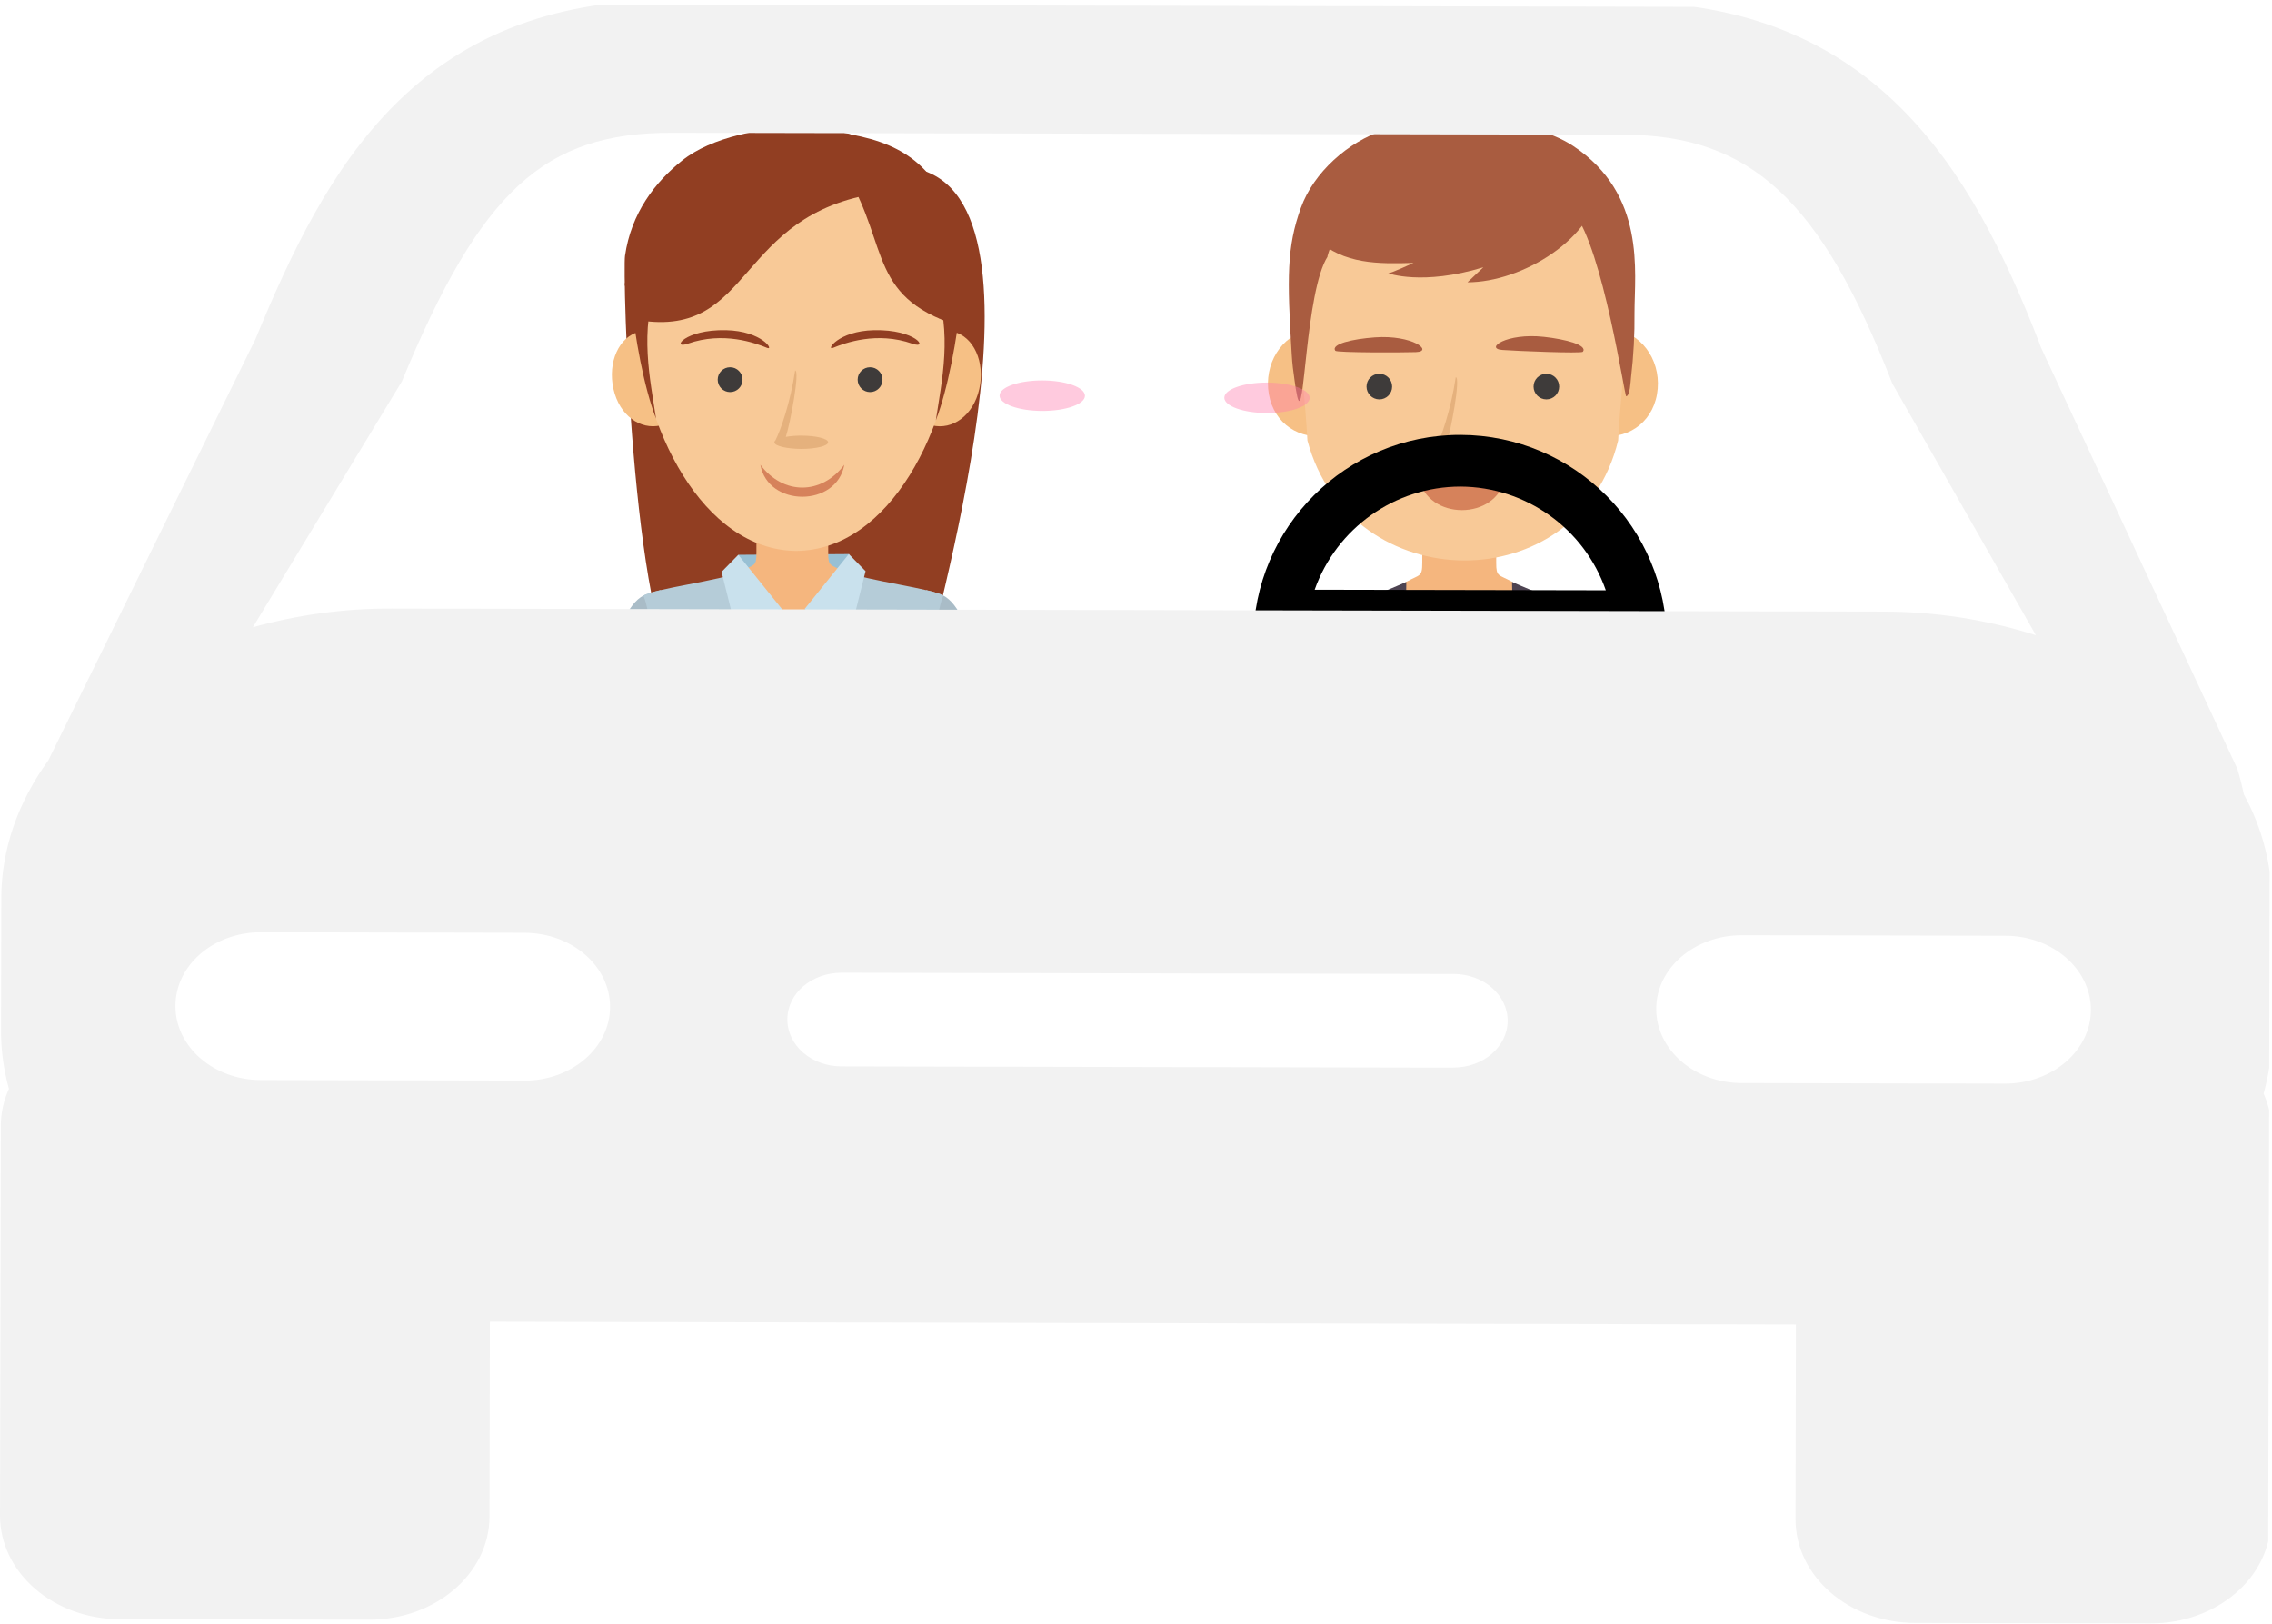
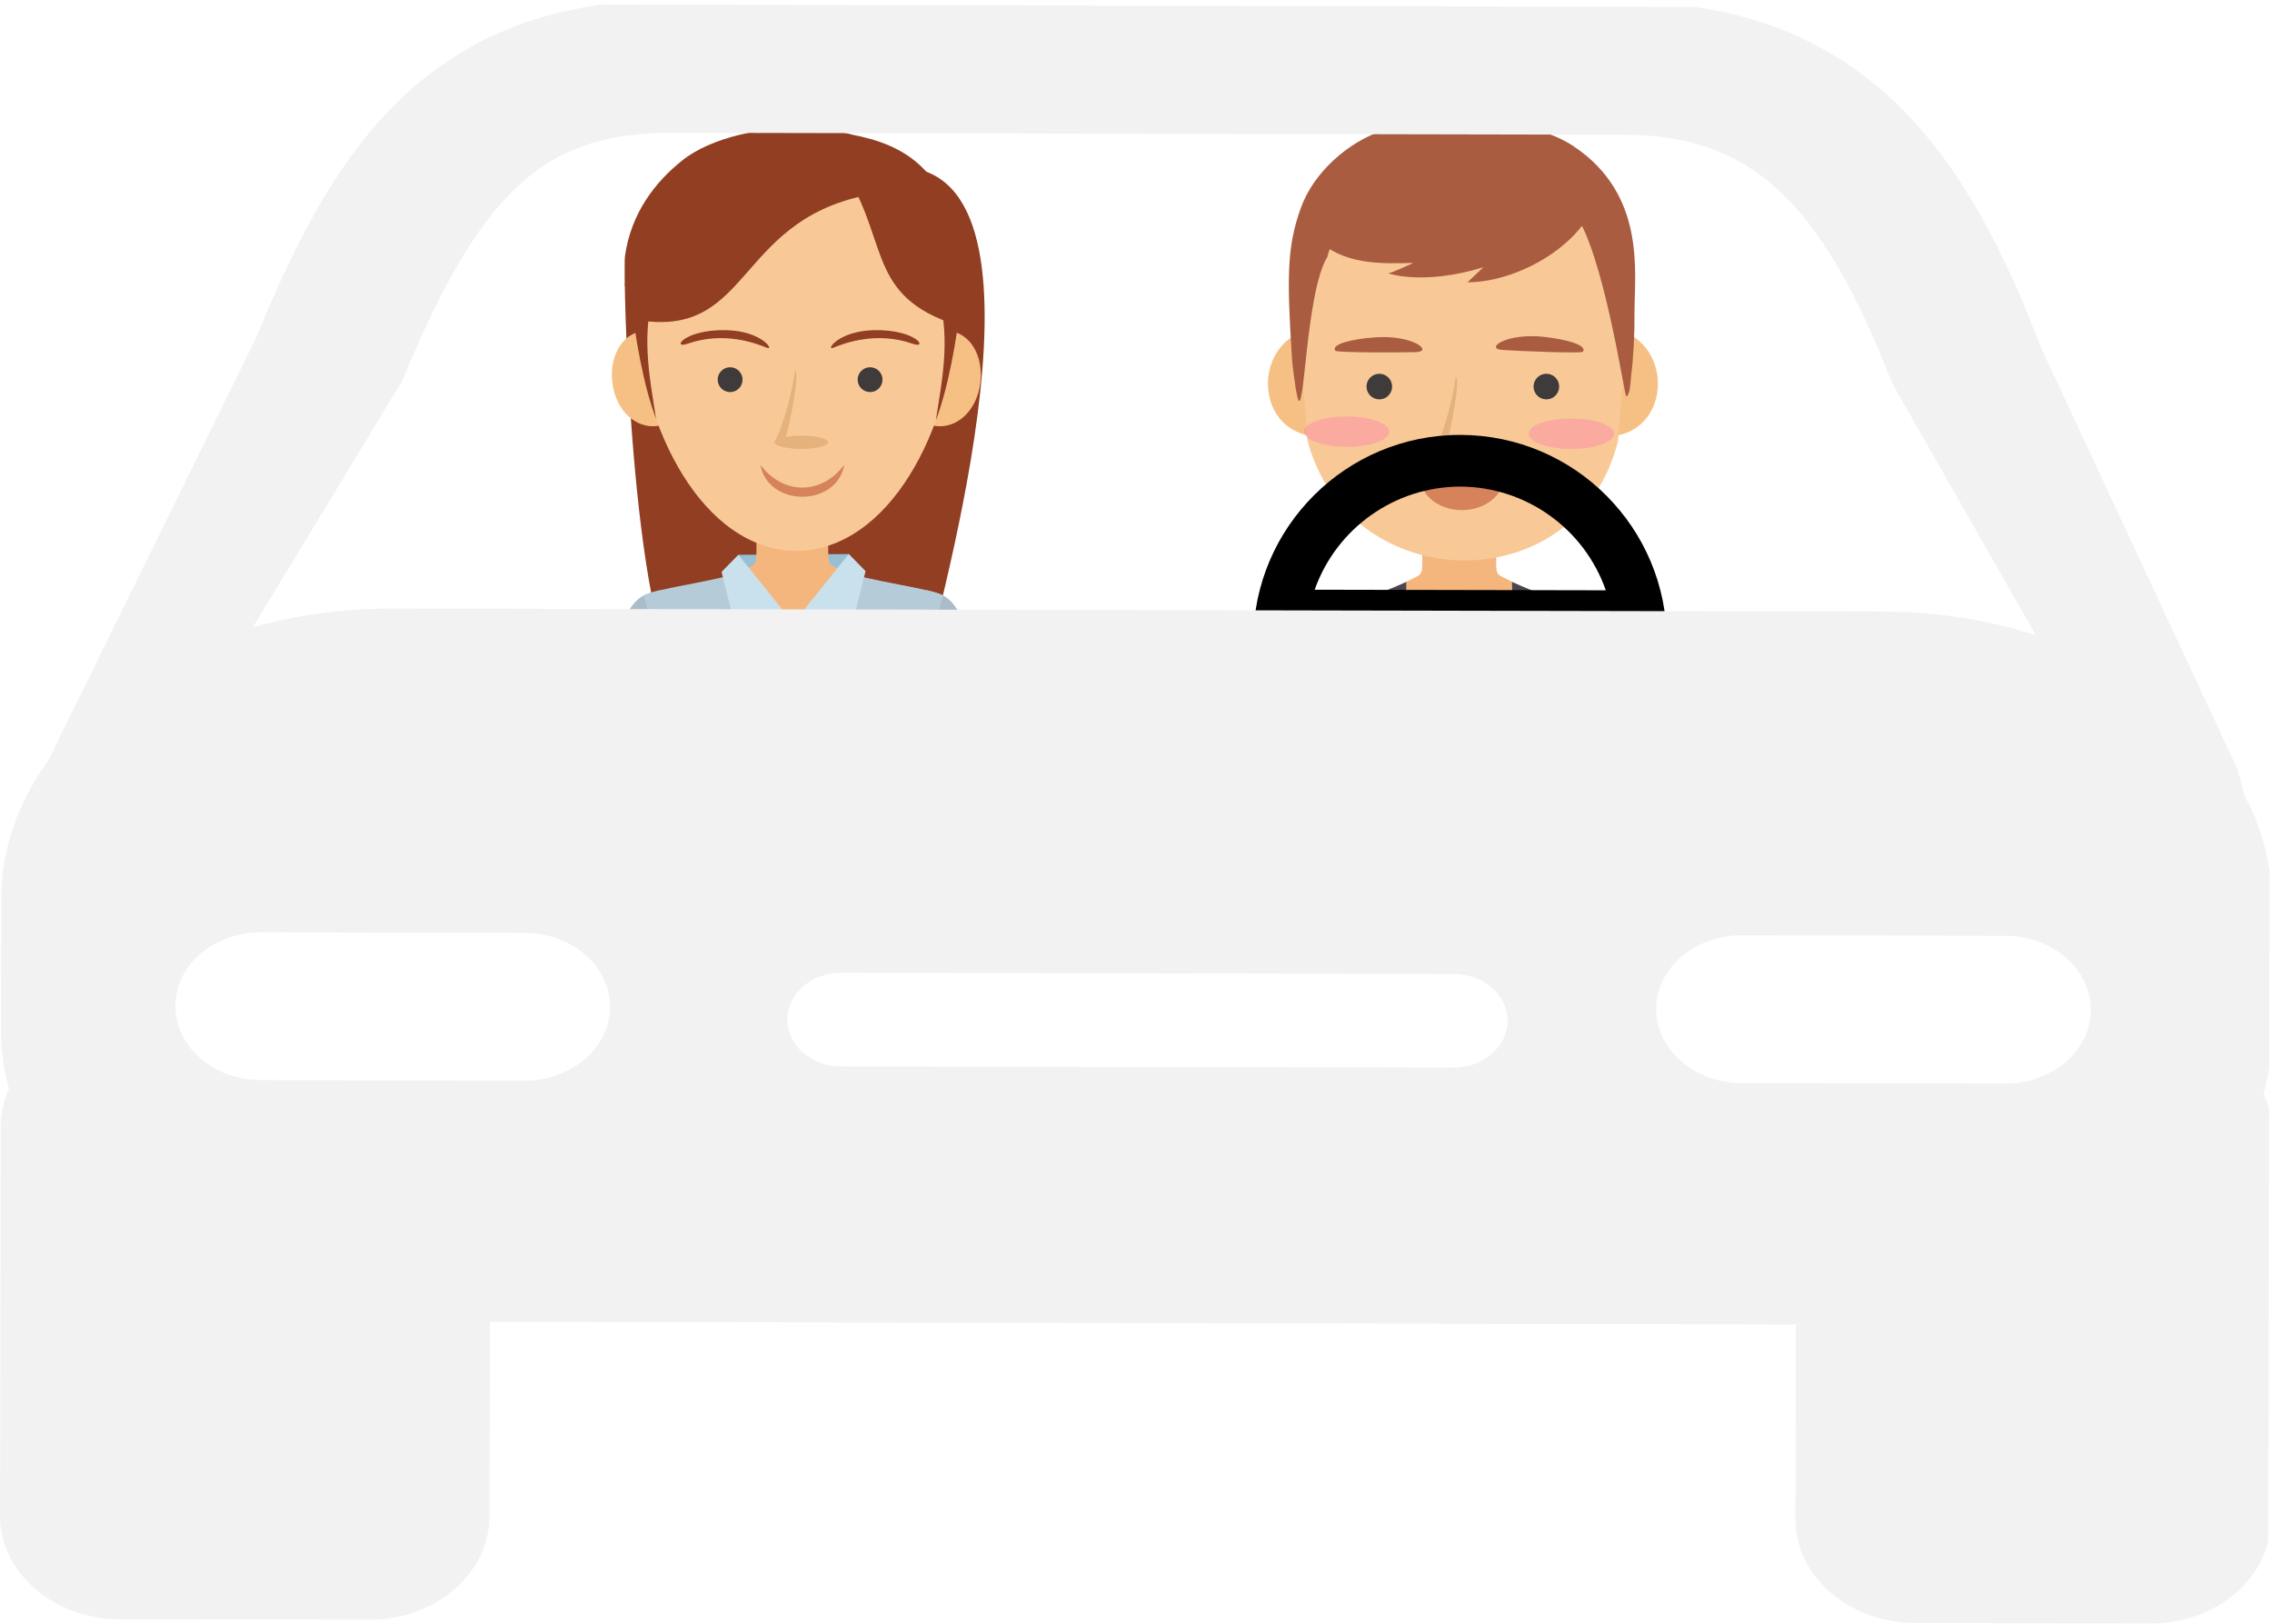
<svg xmlns="http://www.w3.org/2000/svg" viewBox="0 0 821.27 586.81">
  <defs>
    <style>.cls-1{fill:none;}.cls-2{fill:#913e22;}.cls-10,.cls-11,.cls-12,.cls-13,.cls-14,.cls-15,.cls-16,.cls-2,.cls-3,.cls-4,.cls-5,.cls-6,.cls-7,.cls-8,.cls-9{fill-rule:evenodd;}.cls-3{fill:#a9bcc7;}.cls-4{fill:#98c0d4;}.cls-5{fill:#f5b67e;}.cls-6{fill:#b5ccd8;}.cls-7{fill:#f6c085;}.cls-8{fill:#f8c997;}.cls-9{fill:#abc3cf;}.cls-10{fill:#c9e1ed;}.cls-11{fill:#3e3b3a;}.cls-12{fill:#d6825b;}.cls-13{fill:#e5b17d;}.cls-14{fill:#443d47;}.cls-15{fill:#4d4351;}.cls-16{fill:#a95c40;}.cls-17{clip-path:url(#clip-path);}.cls-18{fill:#f2f2f2;}.cls-19{fill:#ff7bac;opacity:0.4;}</style>
    <clipPath id="clip-path" transform="translate(-0.08)">
      <rect class="cls-1" x="118.29" y="-115.64" width="584.53" height="819.91" transform="translate(115.4 704.26) rotate(-89.88)" />
    </clipPath>
  </defs>
  <g id="圖層_2" data-name="圖層 2">
-     <g id="圖層_2-2" data-name="圖層 2">
+     <g id="圖層_11" data-name="圖層 11">
      <path class="cls-2" d="M230.74,123.68c3.07,30.69-.17,89.93,23.65,106,36.28,24.41,26.42,26.18,60.43,1.13S344.39,164.83,344.18,120Z" transform="translate(-0.08)" />
      <path class="cls-2" d="M316.66,61.26c71.3-14.1,25.47,147.26,17.68,181.12-3.38,14.69-8.32,11-21.19-10.39,0,0,24.72-60.67,26.42-95.09s-10.43-46.25-17.83-59.25S316.66,61.26,316.66,61.26Z" transform="translate(-0.08)" />
      <path class="cls-2" d="M324.12,63c2.21,19.5-3,21.87-18.7,32.28s-22.51,10.41-20,9.14,14.65-22.31,14.65-22.31-16.35,13.17-32.92,19.76-22.52,4-22.52,4,14.66-19.11,12.75-17.63-15.93,10.62-17.84,14.87-6,23.35-3.66,44.37c1.56,14.09,29.9,58.15,30.4,78.86.25,10.44-15.13,25.82-19.66,20.6C228.28,225.74,225.11,98.53,226,92.49,228.21,77,236.94,65.75,246.7,58,267.59,41.32,321.71,41.79,324.12,63Z" transform="translate(-0.08)" />
      <path class="cls-3" d="M311.72,236l28.12-21.23c12.31,4.06,15.86,39,17.12,55.28H327.53Z" transform="translate(-0.08)" />
      <path class="cls-4" d="M265,217.86c.29-2.23,2-17.31,2-17.31l40-.27-.54,12.41Z" transform="translate(-0.08)" />
      <path class="cls-5" d="M286.51,191.7h-13v8.2c0,5.09-.84,4-5.6,6.68,0,0-4.59,3.77-6,4.21,5.77,18.58,9.95,42.47,21.23,59.23h6.7c11.28-16.76,15.45-40.65,21.22-59.23-1.4-.44-6-4.21-6-4.21-4.76-2.64-5.61-1.59-5.6-6.68v-8.2Z" transform="translate(-0.08)" />
      <path class="cls-3" d="M262,236l-28.11-21.23c-12.31,4.06-15.87,39-17.12,55.28h29.42Z" transform="translate(-0.08)" />
      <path class="cls-6" d="M278.46,224.89c-11.43-4.19-12.86-16.44-10.54-18.24-6.93,3.16-32.39,6.27-35.22,8.72,2.3,5,6,32.45,9,54.65H332c3-22.2,6.71-49.63,9-54.65-2.82-2.45-28.29-5.56-35.21-8.72,2.32,1.8.89,14-10.54,18.24h0l-9,30.65-7.78-30.65Z" transform="translate(-0.08)" />
      <path class="cls-7" d="M248.34,134.29c2.15,9.68-2.13,17.74-9.45,19.47s-14.92-3.51-17.07-13.18,2-18.93,9.36-20.67S246.19,124.61,248.34,134.29Z" transform="translate(-0.08)" />
      <path class="cls-7" d="M327.53,134.29C325.38,144,329.66,152,337,153.76s14.92-3.51,17.07-13.18-2-18.93-9.36-20.67S329.68,124.61,327.53,134.29Z" transform="translate(-0.08)" />
      <path class="cls-8" d="M287.94,49h-.17l-7.64-.31,0,.61-.8,0c-15.5.62-30.1,9-39.46,21.68S229.28,99.74,230,115.09c1.9,39.45,24,83.74,57.92,84.06,33.92-.32,56-44.61,57.91-84.06.74-15.35-.5-31.38-9.87-44.11S312,49.92,296.52,49.3l-.8,0,0-.61L288.1,49Z" transform="translate(-0.08)" />
      <path class="cls-2" d="M312,64.24c-.46,2.17-.05,13.78,13.32,31.58s14.39,19.35,14.39,19.35c3.8-6.6,2.39-9.78,6.16-1.49,0,0,3.44-14.92,0-28.85s-7.7-19.18-13.6-21.53S312,64.24,312,64.24Z" transform="translate(-0.08)" />
      <path class="cls-2" d="M237.59,101.86c-2.32,2.63-11.2-9.65-9.57,5.35s4.75,32.57,9.21,44.16C235.07,136.86,231.18,119.91,237.59,101.86Z" transform="translate(-0.08)" />
      <path class="cls-2" d="M343.16,116.57c.6-10.18,2.42-34.79-.14-41.13-7.37-18.28-20.88-25.68-43.56-27.94-7-.7,3.6,11,3.6,11C321.83,85.12,312.54,105.47,343.16,116.57Z" transform="translate(-0.08)" />
      <path class="cls-2" d="M317.89,69.77c-52.28,7.63-45.19,52.53-86.77,46-2.4-.38-5.22-13-5.22-13s4.51-20.86,12.65-32.83,17.21-15.07,26.32-18.81,33.35-6.51,37.48-1.23Z" transform="translate(-0.08)" />
      <polygon class="cls-9" points="276.27 217.9 282.82 220.36 281.36 236.64 272.71 226.29 276.27 217.9" />
      <polygon class="cls-10" points="260.83 206.73 266.88 200.55 282.82 220.36 267.57 233.76 260.83 206.73" />
      <polygon class="cls-9" points="297.44 217.63 290.89 220.09 291.94 235.91 301 226.03 297.44 217.63" />
      <polygon class="cls-10" points="312.88 206.46 306.83 200.28 290.89 220.09 306.14 233.49 312.88 206.46" />
      <path class="cls-6" d="M238.93,213.3c-3.15.73-5.48,1.43-6.23,2.07,14.06,26.69-6.69,37.4,1,54.65h106.4c7.65-17.25-13.11-28,.95-54.65-.75-.64-3.08-1.34-6.23-2.07-4,20.62-26.88,46.78-48.81,46.8S243,234,238.93,213.3Z" transform="translate(-0.08)" />
      <path class="cls-11" d="M264,141.73a4.49,4.49,0,1,0-4.49-4.49A4.5,4.5,0,0,0,264,141.73Z" transform="translate(-0.08)" />
      <path class="cls-11" d="M314.59,141.73a4.49,4.49,0,1,0-4.49-4.49A4.5,4.5,0,0,0,314.59,141.73Z" transform="translate(-0.08)" />
      <path class="cls-12" d="M305.28,168c-2.74,15.42-27.6,15.42-30.34,0C283.18,179,297,179,305.28,168Z" transform="translate(-0.08)" />
      <path class="cls-13" d="M280,160c-.05,0-.06-.06,0-.14a.92.92,0,0,1,.36-.65c1.85-3.55,5.48-13.9,7.14-25.29,1.82.11-1.81,19.38-3.37,24a33.78,33.78,0,0,1,5.58-.44c5.37,0,9.71,1.08,9.71,2.4s-4.34,2.4-9.71,2.4C284.49,162.24,280.26,161.24,280,160Z" transform="translate(-0.08)" />
      <path class="cls-2" d="M301.2,125.74c-2.66,1.1,1.76-6.11,14.83-6.39,15.24-.33,19.87,7,13.87,4.89C317,119.7,305.41,124,301.2,125.74Z" transform="translate(-0.08)" />
      <path class="cls-2" d="M277.36,125.74c2.66,1.1-1.76-6.11-14.83-6.39-15.24-.33-19.88,7-13.87,4.89C261.61,119.7,273.14,124,277.36,125.74Z" transform="translate(-0.08)" />
      <path class="cls-2" d="M338,102.47c2.32,2.63,11.19-9.65,9.57,5.36s-4.76,32.57-9.22,44.16C340.54,137.48,344.43,120.53,338,102.47Z" transform="translate(-0.08)" />
      <path class="cls-14" d="M502.32,240.52c-1.28-1-29.75-14.36-29.75-14.36-12.68,4.18-15.52,32.65-16.81,49.41h30.29Z" transform="translate(-0.08)" />
      <path class="cls-14" d="M552.78,240.52c1.28-1,29.75-14.36,29.75-14.36,12.68,4.18,15.52,32.65,16.81,49.41H569.06Z" transform="translate(-0.08)" />
      <path class="cls-5" d="M527.55,195H514.19v8.44c0,5.24-.87,4.15-5.77,6.88,0,0-4.72,3.87-6.16,4.33,5.94,19.12,10.23,43.71,21.84,61H531c11.61-17.25,15.9-41.84,21.84-61-1.43-.46-6.16-4.33-6.16-4.33-4.9-2.73-5.77-1.64-5.76-6.88V195Z" transform="translate(-0.08)" />
      <path class="cls-15" d="M527.55,240.92c-22.07-1.74-18.88-30.43-19.13-30.57-7.13,3.25-33.11,13.42-36,15.94,2.36,5.17,5.94,26.43,9,49.28h92.22c3.1-22.85,6.68-44.11,9-49.28-2.91-2.52-28.89-12.69-36-15.94C546.44,210.49,549.62,239.18,527.55,240.92Z" transform="translate(-0.08)" />
      <path class="cls-7" d="M563.31,135.44c-1.91,10.88,4.54,19.93,14.41,21.88s19.41-3.94,21.32-14.82-4.53-21.26-14.4-23.21S565.23,124.57,563.31,135.44Z" transform="translate(-0.08)" />
      <path class="cls-7" d="M494.46,135.44c1.92,10.88-4.53,19.93-14.4,21.88s-19.41-3.94-21.32-14.82,4.53-21.26,14.4-23.21S492.55,124.57,494.46,135.44Z" transform="translate(-0.08)" />
      <path class="cls-8" d="M578.13,70.7C568.5,57.62,553.47,49,537.52,48.39l-.83,0,0-.62-7.86.31L521,47.73l0,.62-.83,0c-15.95.63-31,9.23-40.61,22.31s-10.92,29.61-10.16,45.41c.57,11.94,2.69,31.21,3.28,43.16,15.33,57.35,98,58.29,112.32,0,.6-12,2.71-31.22,3.28-43.16C589.05,100.31,587.77,83.8,578.13,70.7Z" transform="translate(-0.08)" />
      <path class="cls-16" d="M480,92.7c-.76,1.65,3.62-14.92,13.23-15.2,10.06-.3,72.56,3.5,75.76-.68,10.59,13.4,18.33,66.56,18.93,66.44,1.41-.28,1.57-5.49,1.71-6.6a185.15,185.15,0,0,0,1.28-23.77c0-14.58,4.22-42.63-22.15-60.11C552.57,42,519.05,41,500.39,47c-13,4.24-25.46,15.29-30.09,28.16-5.09,14.13-5,25.18-3.28,53.17.18,3,.54,6.07,1,9.08a61,61,0,0,0,1,6C471.64,154.13,471.89,105.29,480,92.7Z" transform="translate(-0.08)" />
      <path class="cls-16" d="M578.73,65.79c-2,20.43-28.53,36.25-48.19,36.25l5.73-5.42c-22.11,6.73-34.45,2.15-34.42,2.15.8.16,9.17-3.74,9.17-3.74-12.57.38-25.27.56-35-8.55l14.05-25Z" transform="translate(-0.08)" />
      <path class="cls-11" d="M498.66,144.37a4.63,4.63,0,1,0-4.62-4.63A4.64,4.64,0,0,0,498.66,144.37Z" transform="translate(-0.08)" />
      <path class="cls-11" d="M559.05,144.37a4.63,4.63,0,1,0-4.63-4.63A4.64,4.64,0,0,0,559.05,144.37Z" transform="translate(-0.08)" />
      <path class="cls-16" d="M482.76,126.79c-1.69-2.43,6.2-4.26,14.3-4.84,13.58-1,21.36,5.11,14.81,5.33C507,127.45,483.26,127.51,482.76,126.79Z" transform="translate(-0.08)" />
      <path class="cls-16" d="M572.25,127.15c1.78-2.37-6-4.5-14.1-5.39-13.54-1.49-21.55,4.26-15,4.74C548,126.87,571.72,127.84,572.25,127.15Z" transform="translate(-0.08)" />
      <path class="cls-12" d="M544.14,172.49c-2.82,15.88-28.4,15.88-31.23,0C520.54,174.25,534.81,174.26,544.14,172.49Z" transform="translate(-0.08)" />
      <path class="cls-13" d="M518.57,163.16c-.05,0-.06-.07,0-.14a.92.92,0,0,1,.38-.68c1.89-3.65,5.63-14.31,7.34-26,1.87.11-1.86,19.95-3.47,24.68a34.77,34.77,0,0,1,5.75-.44c5.52,0,10,1.1,10,2.47s-4.47,2.46-10,2.46C523.22,165.48,518.87,164.45,518.57,163.16Z" transform="translate(-0.08)" />
      <path d="M528,157.21a74.75,74.75,0,1,0,74.59,74.9A74.75,74.75,0,0,0,528,157.21Zm0,18.68a56,56,0,0,1,52.54,37.49l-105.24-.21A56,56,0,0,1,528,175.89Zm-.13,65.39a9.34,9.34,0,1,1,9.34-9.3,9.33,9.33,0,0,1-9.34,9.3Zm-56.05-9.44c25.52,0,46.16,24.68,46.53,55.2a56.07,56.07,0,0,1-46.53-55.2Zm65.37,55.24c.5-30.52,21.21-55.06,46.73-55a56,56,0,0,1-46.73,55Z" transform="translate(-0.08)" />
      <g class="cls-17">
        <path class="cls-18" d="M821.34,326.53a82.21,82.21,0,0,0-10.15-39.34c-.65-3.11-1.44-6.19-2.38-9.3l-71-152.32-.49-1.38C712.53,60.15,677.12.89,587.12.7L243,0C150.76-.19,118.06,60.4,92.45,122.53L17.54,274.89c-10.81,14.89-17,31.9-17,50L.44,372.21a79.7,79.7,0,0,0,2.87,21.4A32.45,32.45,0,0,0,.37,407L.08,547.85c0,20.65,19.34,37.41,43.32,37.46l90.14.18c23.94,0,43.44-16.63,43.48-37.28l.14-70.43,472.09,1-.14,70.42c0,20.65,19.34,37.42,43.32,37.47l85,.17c24,.05,43.43-16.64,43.47-37.29l.29-140.86a32.85,32.85,0,0,0-2.88-13.39,80.38,80.38,0,0,0,3-21.39Zm-676-188.64C173.84,69,196.7,47.94,242.91,48l344.11.7c45.85.1,71.3,23.65,97.09,89.95L736,229.62a182.12,182.12,0,0,0-55.31-8.54l-539-1.1a184.46,184.46,0,0,0-50.2,6.76Zm44.19,252.72-95.08-.19c-17.11,0-31-12-30.95-26.81S77.41,336.94,94.52,337l95.08.2c17.16,0,31,12,31,26.76s-13.9,26.72-31.06,26.68Zm335.89-4.68-221.15-.45c-10.84,0-19.6-7.59-19.58-17s8.81-16.87,19.65-16.85l221.15.45c10.84,0,19.59,7.59,19.57,16.93s-8.8,16.92-19.64,16.89Zm199.4,5.78-95.06-.2c-17.11,0-31-12-31-26.81s14-26.67,31.06-26.63l95.06.19c17.11,0,31,12,31,26.76s-14,26.72-31.06,26.69Z" transform="translate(-0.08)" />
      </g>
-       <ellipse class="cls-19" cx="376.81" cy="143.03" rx="5.51" ry="15.43" transform="translate(232.93 519.54) rotate(-89.88)" />
-       <ellipse class="cls-19" cx="458.04" cy="143.78" rx="5.51" ry="15.43" transform="translate(313.25 601.53) rotate(-89.88)" />
+       <ellipse class="cls-19" cx="486.81" cy="156.03" rx="5.51" ry="15.43" transform="translate(329.71 642.51) rotate(-89.88)" />
+       <ellipse class="cls-19" cx="568.04" cy="156.78" rx="5.51" ry="15.43" transform="translate(410.02 724.5) rotate(-89.88)" />
    </g>
  </g>
</svg>
